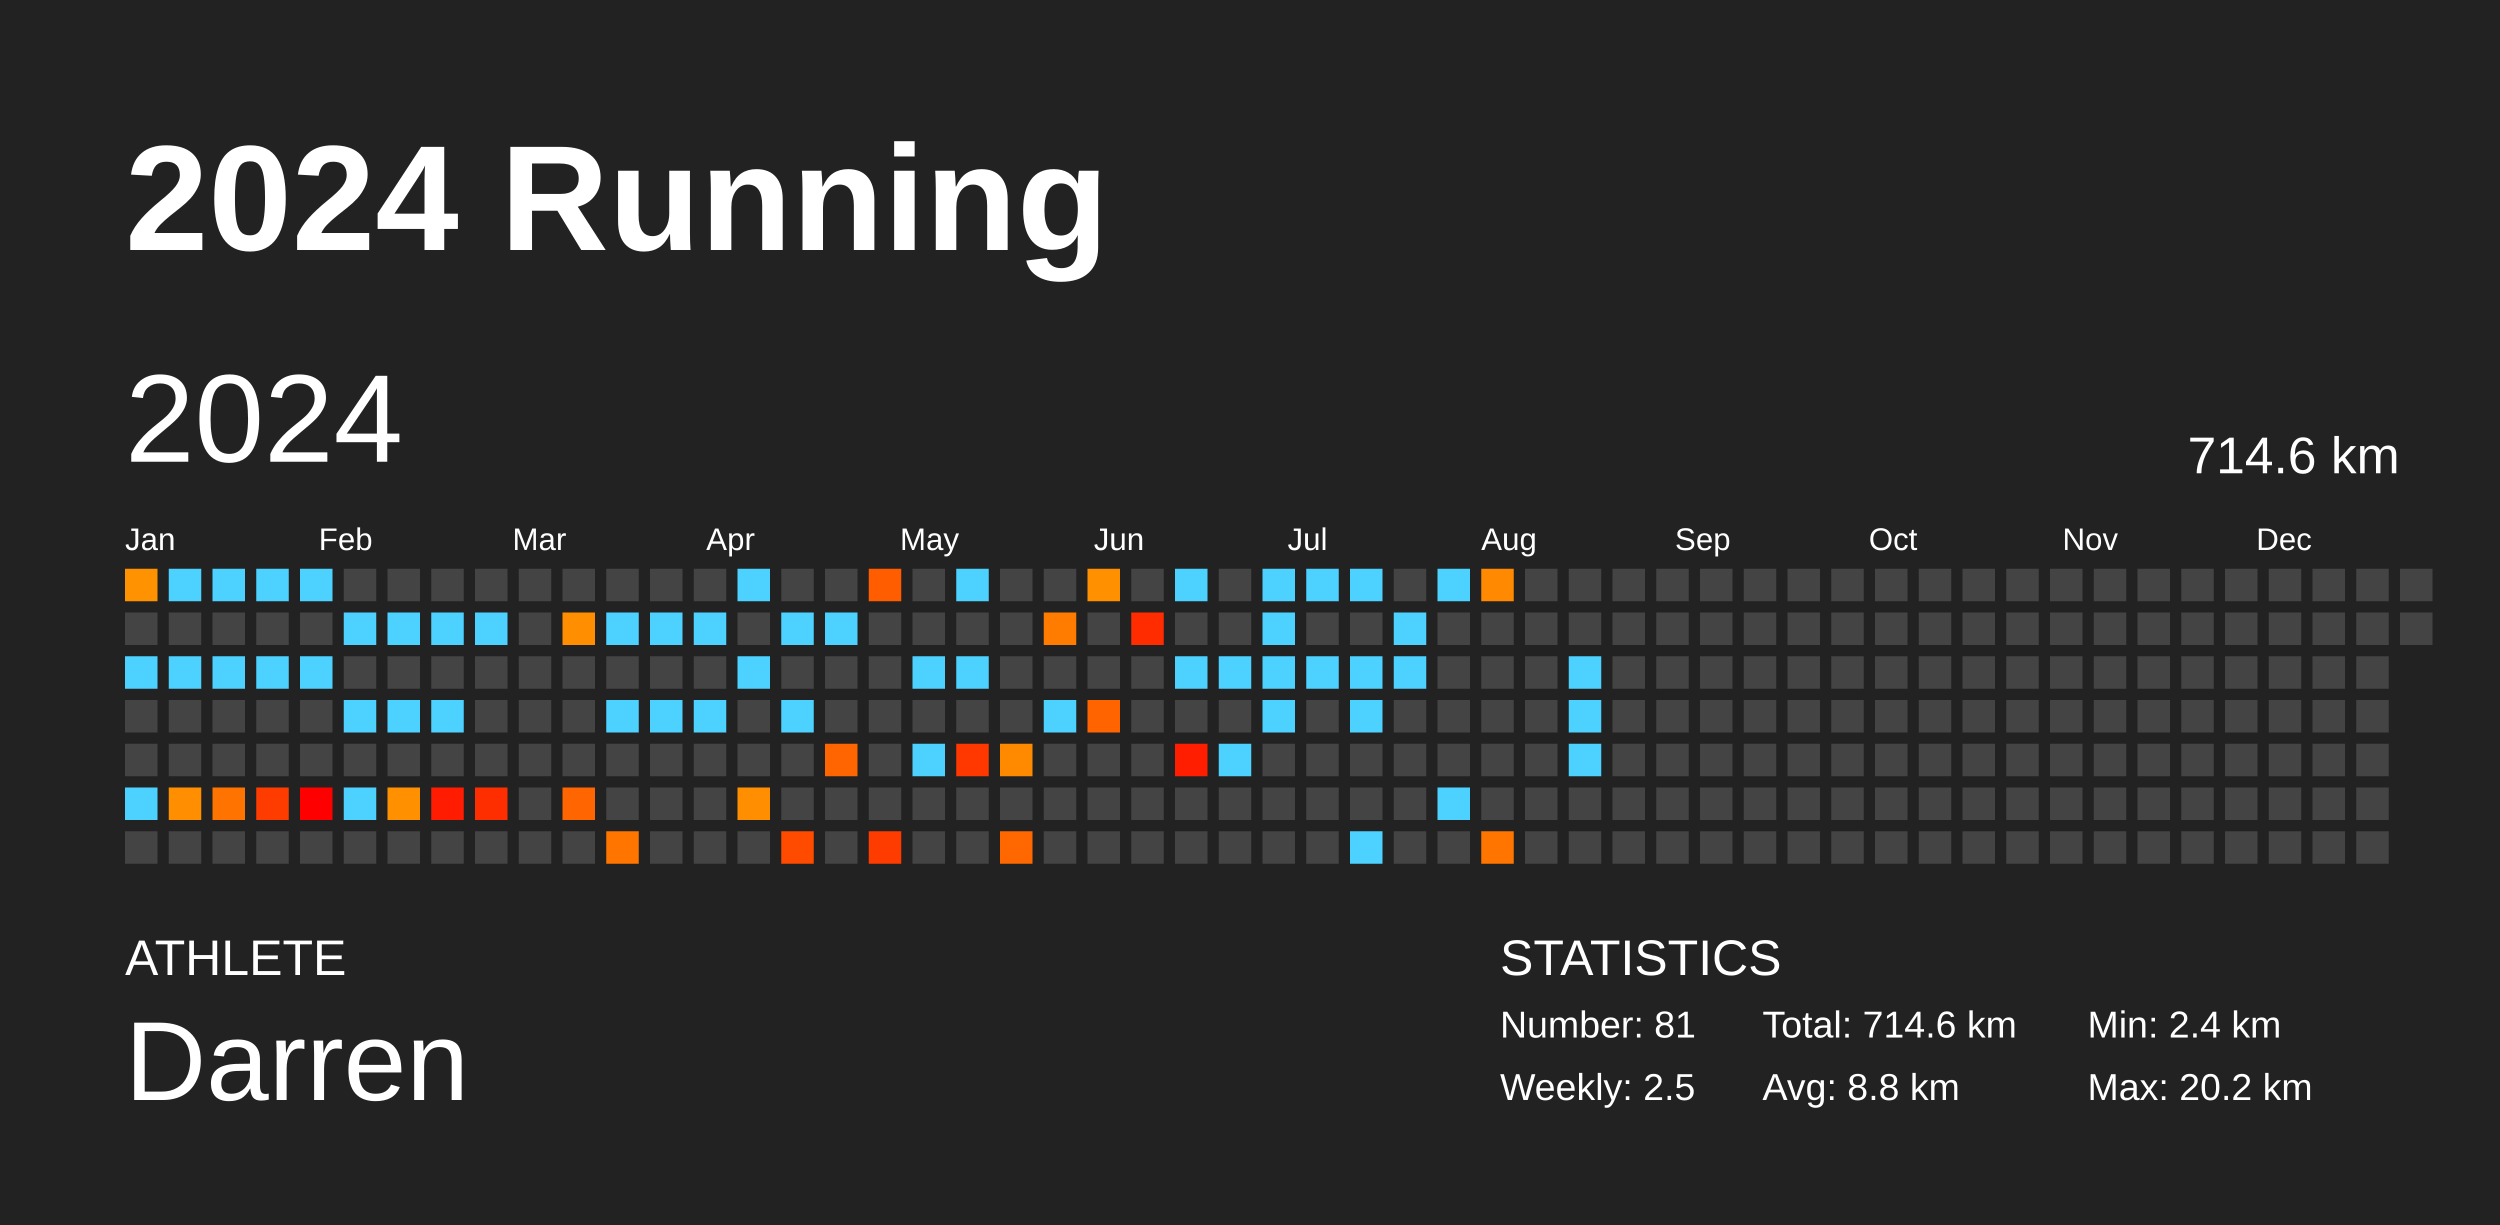
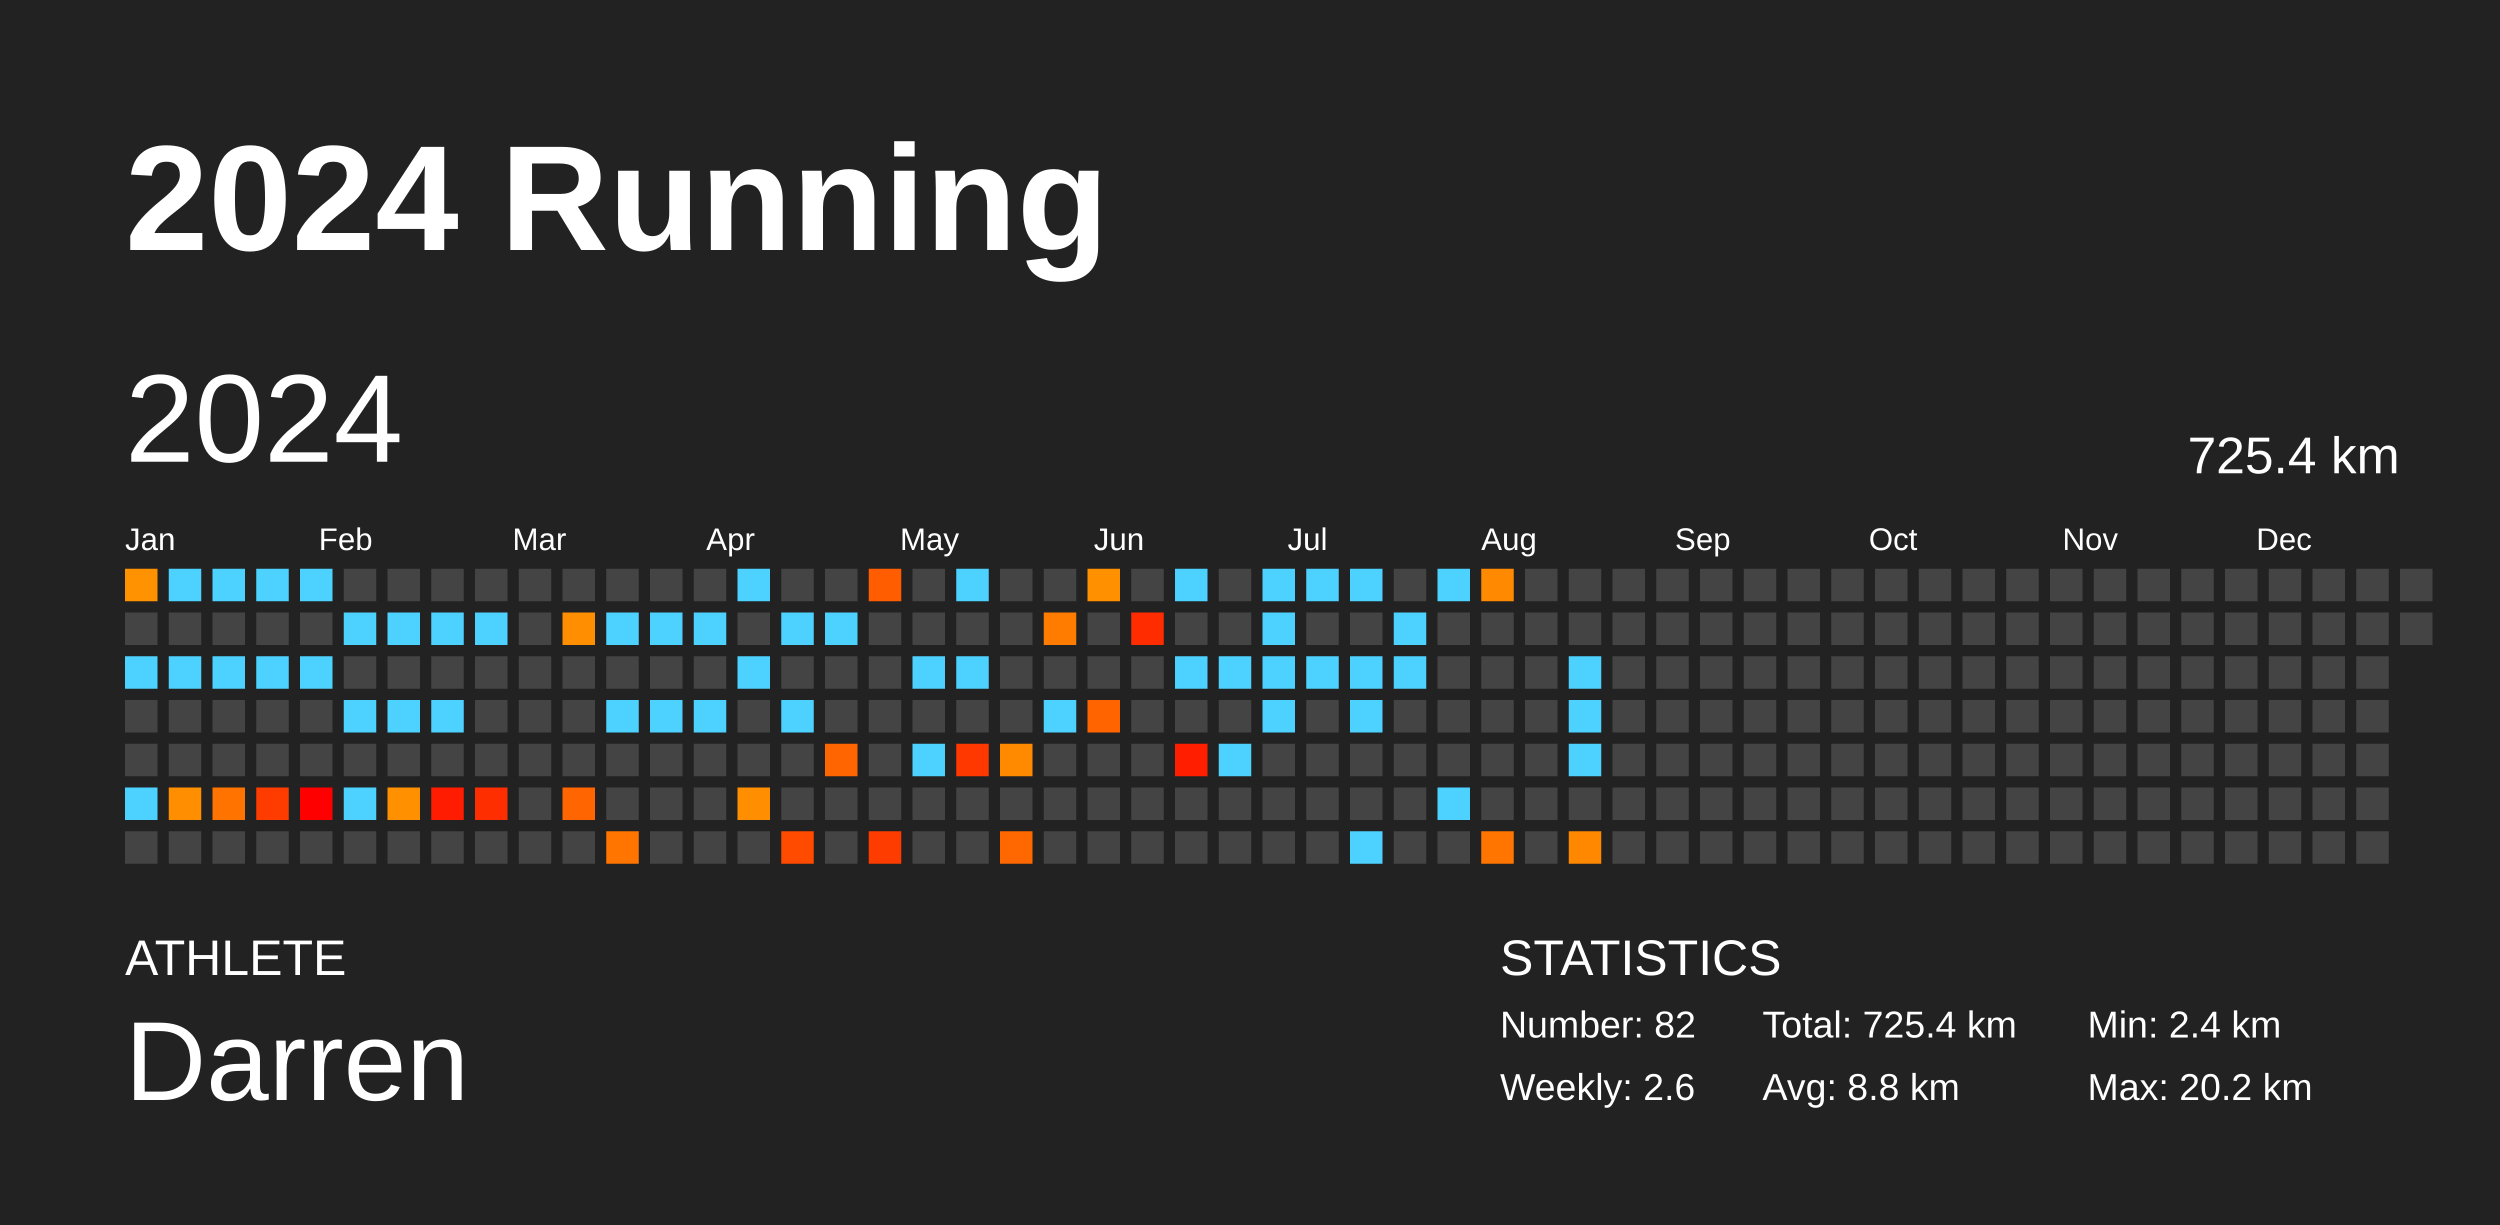
<svg xmlns="http://www.w3.org/2000/svg" baseProfile="full" height="98mm" version="1.1" viewBox="0,0,200,98" width="200mm">
  <defs />
  <rect fill="#222222" height="98" width="200" x="0" y="0" />
  <text fill="#FFFFFF" style="font-size:12px; font-family:Arial; font-weight:bold;" x="10" y="20">2024 Running</text>
  <text fill="#FFFFFF" style="font-size:4px; font-family:Arial" x="10" y="78">ATHLETE</text>
  <text fill="#FFFFFF" style="font-size:9px; font-family:Arial" x="10" y="88">Darren</text>
  <text fill="#FFFFFF" style="font-size:4px; font-family:Arial" x="120" y="78">STATISTICS</text>
-   <text fill="#FFFFFF" style="font-size:3px; font-family:Arial" x="120" y="83">Number: 81</text>
-   <text fill="#FFFFFF" style="font-size:3px; font-family:Arial" x="120" y="88">Weekly: 2.5</text>
-   <text fill="#FFFFFF" style="font-size:3px; font-family:Arial" x="141" y="83">Total: 714.6 km</text>
+   <text fill="#FFFFFF" style="font-size:3px; font-family:Arial" x="120" y="83">Number: 82</text>
+   <text fill="#FFFFFF" style="font-size:3px; font-family:Arial" x="120" y="88">Weekly: 2.6</text>
+   <text fill="#FFFFFF" style="font-size:3px; font-family:Arial" x="141" y="83">Total: 725.4 km</text>
  <text fill="#FFFFFF" style="font-size:3px; font-family:Arial" x="141" y="88">Avg: 8.8 km</text>
  <text fill="#FFFFFF" style="font-size:3px; font-family:Arial" x="167" y="83">Min: 2.4 km</text>
  <text fill="#FFFFFF" style="font-size:3px; font-family:Arial" x="167" y="88">Max: 20.2 km</text>
  <text dominant-baseline="hanging" fill="#FFFFFF" style="font-size:10.0px; font-family:Arial;" x="10" y="30">2024</text>
-   <text dominant-baseline="hanging" fill="#FFFFFF" style="font-size:4.125px; font-family:Arial;" x="175" y="35">714.6 km</text>
+   <text dominant-baseline="hanging" fill="#FFFFFF" style="font-size:4.125px; font-family:Arial;" x="175" y="35">725.4 km</text>
  <text fill="#FFFFFF" style="font-size:2.5px; font-family:Arial" x="10.0" y="44">Jan</text>
  <text fill="#FFFFFF" style="font-size:2.5px; font-family:Arial" x="25.5" y="44">Feb</text>
  <text fill="#FFFFFF" style="font-size:2.5px; font-family:Arial" x="41.0" y="44">Mar</text>
  <text fill="#FFFFFF" style="font-size:2.5px; font-family:Arial" x="56.5" y="44">Apr</text>
  <text fill="#FFFFFF" style="font-size:2.5px; font-family:Arial" x="72.0" y="44">May</text>
  <text fill="#FFFFFF" style="font-size:2.5px; font-family:Arial" x="87.5" y="44">Jun</text>
  <text fill="#FFFFFF" style="font-size:2.5px; font-family:Arial" x="103.0" y="44">Jul</text>
  <text fill="#FFFFFF" style="font-size:2.5px; font-family:Arial" x="118.5" y="44">Aug</text>
  <text fill="#FFFFFF" style="font-size:2.5px; font-family:Arial" x="134.0" y="44">Sep</text>
  <text fill="#FFFFFF" style="font-size:2.5px; font-family:Arial" x="149.5" y="44">Oct</text>
  <text fill="#FFFFFF" style="font-size:2.5px; font-family:Arial" x="165.0" y="44">Nov</text>
  <text fill="#FFFFFF" style="font-size:2.5px; font-family:Arial" x="180.5" y="44">Dec</text>
  <rect fill="#ff9200" height="2.6" width="2.6" x="10.0" y="45.5" />
  <rect fill="#444444" height="2.6" width="2.6" x="10.0" y="49.0" />
  <rect fill="#4dd2ff" height="2.6" width="2.6" x="10.0" y="52.5" />
  <rect fill="#444444" height="2.6" width="2.6" x="10.0" y="56.0" />
  <rect fill="#444444" height="2.6" width="2.6" x="10.0" y="59.5" />
  <rect fill="#4dd2ff" height="2.6" width="2.6" x="10.0" y="63.0" />
  <rect fill="#444444" height="2.6" width="2.6" x="10.0" y="66.5" />
  <rect fill="#4dd2ff" height="2.6" width="2.6" x="13.5" y="45.5" />
  <rect fill="#444444" height="2.6" width="2.6" x="13.5" y="49.0" />
  <rect fill="#4dd2ff" height="2.6" width="2.6" x="13.5" y="52.5" />
  <rect fill="#444444" height="2.6" width="2.6" x="13.5" y="56.0" />
  <rect fill="#444444" height="2.6" width="2.6" x="13.5" y="59.5" />
  <rect fill="#ff8f00" height="2.6" width="2.6" x="13.5" y="63.0" />
  <rect fill="#444444" height="2.6" width="2.6" x="13.5" y="66.5" />
  <rect fill="#4dd2ff" height="2.6" width="2.6" x="17.0" y="45.5" />
  <rect fill="#444444" height="2.6" width="2.6" x="17.0" y="49.0" />
  <rect fill="#4dd2ff" height="2.6" width="2.6" x="17.0" y="52.5" />
  <rect fill="#444444" height="2.6" width="2.6" x="17.0" y="56.0" />
  <rect fill="#444444" height="2.6" width="2.6" x="17.0" y="59.5" />
  <rect fill="#ff7300" height="2.6" width="2.6" x="17.0" y="63.0" />
  <rect fill="#444444" height="2.6" width="2.6" x="17.0" y="66.5" />
  <rect fill="#4dd2ff" height="2.6" width="2.6" x="20.5" y="45.5" />
  <rect fill="#444444" height="2.6" width="2.6" x="20.5" y="49.0" />
  <rect fill="#4dd2ff" height="2.6" width="2.6" x="20.5" y="52.5" />
  <rect fill="#444444" height="2.6" width="2.6" x="20.5" y="56.0" />
  <rect fill="#444444" height="2.6" width="2.6" x="20.5" y="59.5" />
  <rect fill="#ff3c00" height="2.6" width="2.6" x="20.5" y="63.0" />
  <rect fill="#444444" height="2.6" width="2.6" x="20.5" y="66.5" />
  <rect fill="#4dd2ff" height="2.6" width="2.6" x="24.0" y="45.5" />
  <rect fill="#444444" height="2.6" width="2.6" x="24.0" y="49.0" />
  <rect fill="#4dd2ff" height="2.6" width="2.6" x="24.0" y="52.5" />
  <rect fill="#444444" height="2.6" width="2.6" x="24.0" y="56.0" />
  <rect fill="#444444" height="2.6" width="2.6" x="24.0" y="59.5" />
  <rect fill="red" height="2.6" width="2.6" x="24.0" y="63.0" />
  <rect fill="#444444" height="2.6" width="2.6" x="24.0" y="66.5" />
  <rect fill="#444444" height="2.6" width="2.6" x="27.5" y="45.5" />
  <rect fill="#4dd2ff" height="2.6" width="2.6" x="27.5" y="49.0" />
  <rect fill="#444444" height="2.6" width="2.6" x="27.5" y="52.5" />
  <rect fill="#4dd2ff" height="2.6" width="2.6" x="27.5" y="56.0" />
  <rect fill="#444444" height="2.6" width="2.6" x="27.5" y="59.5" />
  <rect fill="#4dd2ff" height="2.6" width="2.6" x="27.5" y="63.0" />
  <rect fill="#444444" height="2.6" width="2.6" x="27.5" y="66.5" />
  <rect fill="#444444" height="2.6" width="2.6" x="31.0" y="45.5" />
  <rect fill="#4dd2ff" height="2.6" width="2.6" x="31.0" y="49.0" />
  <rect fill="#444444" height="2.6" width="2.6" x="31.0" y="52.5" />
  <rect fill="#4dd2ff" height="2.6" width="2.6" x="31.0" y="56.0" />
  <rect fill="#444444" height="2.6" width="2.6" x="31.0" y="59.5" />
  <rect fill="#ff9000" height="2.6" width="2.6" x="31.0" y="63.0" />
  <rect fill="#444444" height="2.6" width="2.6" x="31.0" y="66.5" />
  <rect fill="#444444" height="2.6" width="2.6" x="34.5" y="45.5" />
  <rect fill="#4dd2ff" height="2.6" width="2.6" x="34.5" y="49.0" />
  <rect fill="#444444" height="2.6" width="2.6" x="34.5" y="52.5" />
  <rect fill="#4dd2ff" height="2.6" width="2.6" x="34.5" y="56.0" />
  <rect fill="#444444" height="2.6" width="2.6" x="34.5" y="59.5" />
  <rect fill="#ff1c00" height="2.6" width="2.6" x="34.5" y="63.0" />
  <rect fill="#444444" height="2.6" width="2.6" x="34.5" y="66.5" />
  <rect fill="#444444" height="2.6" width="2.6" x="38.0" y="45.5" />
  <rect fill="#4dd2ff" height="2.6" width="2.6" x="38.0" y="49.0" />
  <rect fill="#444444" height="2.6" width="2.6" x="38.0" y="52.5" />
  <rect fill="#444444" height="2.6" width="2.6" x="38.0" y="56.0" />
  <rect fill="#444444" height="2.6" width="2.6" x="38.0" y="59.5" />
  <rect fill="#ff2e00" height="2.6" width="2.6" x="38.0" y="63.0" />
  <rect fill="#444444" height="2.6" width="2.6" x="38.0" y="66.5" />
  <rect fill="#444444" height="2.6" width="2.6" x="41.5" y="45.5" />
  <rect fill="#444444" height="2.6" width="2.6" x="41.5" y="49.0" />
  <rect fill="#444444" height="2.6" width="2.6" x="41.5" y="52.5" />
  <rect fill="#444444" height="2.6" width="2.6" x="41.5" y="56.0" />
  <rect fill="#444444" height="2.6" width="2.6" x="41.5" y="59.5" />
  <rect fill="#444444" height="2.6" width="2.6" x="41.5" y="63.0" />
  <rect fill="#444444" height="2.6" width="2.6" x="41.5" y="66.5" />
  <rect fill="#444444" height="2.6" width="2.6" x="45.0" y="45.5" />
  <rect fill="#ff8e00" height="2.6" width="2.6" x="45.0" y="49.0" />
  <rect fill="#444444" height="2.6" width="2.6" x="45.0" y="52.5" />
  <rect fill="#444444" height="2.6" width="2.6" x="45.0" y="56.0" />
  <rect fill="#444444" height="2.6" width="2.6" x="45.0" y="59.5" />
  <rect fill="#ff6500" height="2.6" width="2.6" x="45.0" y="63.0" />
  <rect fill="#444444" height="2.6" width="2.6" x="45.0" y="66.5" />
  <rect fill="#444444" height="2.6" width="2.6" x="48.5" y="45.5" />
  <rect fill="#4dd2ff" height="2.6" width="2.6" x="48.5" y="49.0" />
  <rect fill="#444444" height="2.6" width="2.6" x="48.5" y="52.5" />
  <rect fill="#4dd2ff" height="2.6" width="2.6" x="48.5" y="56.0" />
  <rect fill="#444444" height="2.6" width="2.6" x="48.5" y="59.5" />
  <rect fill="#444444" height="2.6" width="2.6" x="48.5" y="63.0" />
  <rect fill="#ff7500" height="2.6" width="2.6" x="48.5" y="66.5" />
  <rect fill="#444444" height="2.6" width="2.6" x="52.0" y="45.5" />
  <rect fill="#4dd2ff" height="2.6" width="2.6" x="52.0" y="49.0" />
  <rect fill="#444444" height="2.6" width="2.6" x="52.0" y="52.5" />
  <rect fill="#4dd2ff" height="2.6" width="2.6" x="52.0" y="56.0" />
  <rect fill="#444444" height="2.6" width="2.6" x="52.0" y="59.5" />
  <rect fill="#444444" height="2.6" width="2.6" x="52.0" y="63.0" />
  <rect fill="#444444" height="2.6" width="2.6" x="52.0" y="66.5" />
  <rect fill="#444444" height="2.6" width="2.6" x="55.5" y="45.5" />
  <rect fill="#4dd2ff" height="2.6" width="2.6" x="55.5" y="49.0" />
  <rect fill="#444444" height="2.6" width="2.6" x="55.5" y="52.5" />
  <rect fill="#4dd2ff" height="2.6" width="2.6" x="55.5" y="56.0" />
  <rect fill="#444444" height="2.6" width="2.6" x="55.5" y="59.5" />
  <rect fill="#444444" height="2.6" width="2.6" x="55.5" y="63.0" />
  <rect fill="#444444" height="2.6" width="2.6" x="55.5" y="66.5" />
  <rect fill="#4dd2ff" height="2.6" width="2.6" x="59.0" y="45.5" />
  <rect fill="#444444" height="2.6" width="2.6" x="59.0" y="49.0" />
  <rect fill="#4dd2ff" height="2.6" width="2.6" x="59.0" y="52.5" />
  <rect fill="#444444" height="2.6" width="2.6" x="59.0" y="56.0" />
  <rect fill="#444444" height="2.6" width="2.6" x="59.0" y="59.5" />
  <rect fill="#ff8f00" height="2.6" width="2.6" x="59.0" y="63.0" />
  <rect fill="#444444" height="2.6" width="2.6" x="59.0" y="66.5" />
  <rect fill="#444444" height="2.6" width="2.6" x="62.5" y="45.5" />
  <rect fill="#4dd2ff" height="2.6" width="2.6" x="62.5" y="49.0" />
  <rect fill="#444444" height="2.6" width="2.6" x="62.5" y="52.5" />
  <rect fill="#4dd2ff" height="2.6" width="2.6" x="62.5" y="56.0" />
  <rect fill="#444444" height="2.6" width="2.6" x="62.5" y="59.5" />
  <rect fill="#444444" height="2.6" width="2.6" x="62.5" y="63.0" />
  <rect fill="#ff4b00" height="2.6" width="2.6" x="62.5" y="66.5" />
  <rect fill="#444444" height="2.6" width="2.6" x="66.0" y="45.5" />
  <rect fill="#4dd2ff" height="2.6" width="2.6" x="66.0" y="49.0" />
  <rect fill="#444444" height="2.6" width="2.6" x="66.0" y="52.5" />
  <rect fill="#444444" height="2.6" width="2.6" x="66.0" y="56.0" />
  <rect fill="#ff6500" height="2.6" width="2.6" x="66.0" y="59.5" />
  <rect fill="#444444" height="2.6" width="2.6" x="66.0" y="63.0" />
  <rect fill="#444444" height="2.6" width="2.6" x="66.0" y="66.5" />
  <rect fill="#ff5d00" height="2.6" width="2.6" x="69.5" y="45.5" />
  <rect fill="#444444" height="2.6" width="2.6" x="69.5" y="49.0" />
  <rect fill="#444444" height="2.6" width="2.6" x="69.5" y="52.5" />
  <rect fill="#444444" height="2.6" width="2.6" x="69.5" y="56.0" />
  <rect fill="#444444" height="2.6" width="2.6" x="69.5" y="59.5" />
  <rect fill="#444444" height="2.6" width="2.6" x="69.5" y="63.0" />
  <rect fill="#ff3c00" height="2.6" width="2.6" x="69.5" y="66.5" />
  <rect fill="#444444" height="2.6" width="2.6" x="73.0" y="45.5" />
  <rect fill="#444444" height="2.6" width="2.6" x="73.0" y="49.0" />
  <rect fill="#4dd2ff" height="2.6" width="2.6" x="73.0" y="52.5" />
  <rect fill="#444444" height="2.6" width="2.6" x="73.0" y="56.0" />
  <rect fill="#4dd2ff" height="2.6" width="2.6" x="73.0" y="59.5" />
  <rect fill="#444444" height="2.6" width="2.6" x="73.0" y="63.0" />
  <rect fill="#444444" height="2.6" width="2.6" x="73.0" y="66.5" />
  <rect fill="#4dd2ff" height="2.6" width="2.6" x="76.5" y="45.5" />
  <rect fill="#444444" height="2.6" width="2.6" x="76.5" y="49.0" />
  <rect fill="#4dd2ff" height="2.6" width="2.6" x="76.5" y="52.5" />
  <rect fill="#444444" height="2.6" width="2.6" x="76.5" y="56.0" />
  <rect fill="#ff3800" height="2.6" width="2.6" x="76.5" y="59.5" />
  <rect fill="#444444" height="2.6" width="2.6" x="76.5" y="63.0" />
  <rect fill="#444444" height="2.6" width="2.6" x="76.5" y="66.5" />
  <rect fill="#444444" height="2.6" width="2.6" x="80.0" y="45.5" />
  <rect fill="#444444" height="2.6" width="2.6" x="80.0" y="49.0" />
  <rect fill="#444444" height="2.6" width="2.6" x="80.0" y="52.5" />
  <rect fill="#444444" height="2.6" width="2.6" x="80.0" y="56.0" />
  <rect fill="#ff8a00" height="2.6" width="2.6" x="80.0" y="59.5" />
  <rect fill="#444444" height="2.6" width="2.6" x="80.0" y="63.0" />
  <rect fill="#ff6700" height="2.6" width="2.6" x="80.0" y="66.5" />
  <rect fill="#444444" height="2.6" width="2.6" x="83.5" y="45.5" />
  <rect fill="#ff7c00" height="2.6" width="2.6" x="83.5" y="49.0" />
  <rect fill="#444444" height="2.6" width="2.6" x="83.5" y="52.5" />
  <rect fill="#4dd2ff" height="2.6" width="2.6" x="83.5" y="56.0" />
  <rect fill="#444444" height="2.6" width="2.6" x="83.5" y="59.5" />
  <rect fill="#444444" height="2.6" width="2.6" x="83.5" y="63.0" />
  <rect fill="#444444" height="2.6" width="2.6" x="83.5" y="66.5" />
  <rect fill="#ff9000" height="2.6" width="2.6" x="87.0" y="45.5" />
  <rect fill="#444444" height="2.6" width="2.6" x="87.0" y="49.0" />
  <rect fill="#444444" height="2.6" width="2.6" x="87.0" y="52.5" />
  <rect fill="#ff6400" height="2.6" width="2.6" x="87.0" y="56.0" />
  <rect fill="#444444" height="2.6" width="2.6" x="87.0" y="59.5" />
  <rect fill="#444444" height="2.6" width="2.6" x="87.0" y="63.0" />
  <rect fill="#444444" height="2.6" width="2.6" x="87.0" y="66.5" />
  <rect fill="#444444" height="2.6" width="2.6" x="90.5" y="45.5" />
  <rect fill="#ff2c00" height="2.6" width="2.6" x="90.5" y="49.0" />
  <rect fill="#444444" height="2.6" width="2.6" x="90.5" y="52.5" />
  <rect fill="#444444" height="2.6" width="2.6" x="90.5" y="56.0" />
  <rect fill="#444444" height="2.6" width="2.6" x="90.5" y="59.5" />
  <rect fill="#444444" height="2.6" width="2.6" x="90.5" y="63.0" />
  <rect fill="#444444" height="2.6" width="2.6" x="90.5" y="66.5" />
  <rect fill="#4dd2ff" height="2.6" width="2.6" x="94.0" y="45.5" />
  <rect fill="#444444" height="2.6" width="2.6" x="94.0" y="49.0" />
  <rect fill="#4dd2ff" height="2.6" width="2.6" x="94.0" y="52.5" />
  <rect fill="#444444" height="2.6" width="2.6" x="94.0" y="56.0" />
  <rect fill="#ff1e00" height="2.6" width="2.6" x="94.0" y="59.5" />
  <rect fill="#444444" height="2.6" width="2.6" x="94.0" y="63.0" />
  <rect fill="#444444" height="2.6" width="2.6" x="94.0" y="66.5" />
  <rect fill="#444444" height="2.6" width="2.6" x="97.5" y="45.5" />
  <rect fill="#444444" height="2.6" width="2.6" x="97.5" y="49.0" />
  <rect fill="#4dd2ff" height="2.6" width="2.6" x="97.5" y="52.5" />
  <rect fill="#444444" height="2.6" width="2.6" x="97.5" y="56.0" />
  <rect fill="#4dd2ff" height="2.6" width="2.6" x="97.5" y="59.5" />
  <rect fill="#444444" height="2.6" width="2.6" x="97.5" y="63.0" />
  <rect fill="#444444" height="2.6" width="2.6" x="97.5" y="66.5" />
  <rect fill="#4dd2ff" height="2.6" width="2.6" x="101.0" y="45.5" />
  <rect fill="#4dd2ff" height="2.6" width="2.6" x="101.0" y="49.0" />
  <rect fill="#4dd2ff" height="2.6" width="2.6" x="101.0" y="52.5" />
  <rect fill="#4dd2ff" height="2.6" width="2.6" x="101.0" y="56.0" />
  <rect fill="#444444" height="2.6" width="2.6" x="101.0" y="59.5" />
  <rect fill="#444444" height="2.6" width="2.6" x="101.0" y="63.0" />
  <rect fill="#444444" height="2.6" width="2.6" x="101.0" y="66.5" />
  <rect fill="#4dd2ff" height="2.6" width="2.6" x="104.5" y="45.5" />
  <rect fill="#444444" height="2.6" width="2.6" x="104.5" y="49.0" />
  <rect fill="#4dd2ff" height="2.6" width="2.6" x="104.5" y="52.5" />
  <rect fill="#444444" height="2.6" width="2.6" x="104.5" y="56.0" />
  <rect fill="#444444" height="2.6" width="2.6" x="104.5" y="59.5" />
  <rect fill="#444444" height="2.6" width="2.6" x="104.5" y="63.0" />
  <rect fill="#444444" height="2.6" width="2.6" x="104.5" y="66.5" />
  <rect fill="#4dd2ff" height="2.6" width="2.6" x="108.0" y="45.5" />
  <rect fill="#444444" height="2.6" width="2.6" x="108.0" y="49.0" />
  <rect fill="#4dd2ff" height="2.6" width="2.6" x="108.0" y="52.5" />
  <rect fill="#4dd2ff" height="2.6" width="2.6" x="108.0" y="56.0" />
  <rect fill="#444444" height="2.6" width="2.6" x="108.0" y="59.5" />
  <rect fill="#444444" height="2.6" width="2.6" x="108.0" y="63.0" />
  <rect fill="#4dd2ff" height="2.6" width="2.6" x="108.0" y="66.5" />
  <rect fill="#444444" height="2.6" width="2.6" x="111.5" y="45.5" />
  <rect fill="#4dd2ff" height="2.6" width="2.6" x="111.5" y="49.0" />
  <rect fill="#4dd2ff" height="2.6" width="2.6" x="111.5" y="52.5" />
  <rect fill="#444444" height="2.6" width="2.6" x="111.5" y="56.0" />
  <rect fill="#444444" height="2.6" width="2.6" x="111.5" y="59.5" />
  <rect fill="#444444" height="2.6" width="2.6" x="111.5" y="63.0" />
  <rect fill="#444444" height="2.6" width="2.6" x="111.5" y="66.5" />
  <rect fill="#4dd2ff" height="2.6" width="2.6" x="115.0" y="45.5" />
  <rect fill="#444444" height="2.6" width="2.6" x="115.0" y="49.0" />
  <rect fill="#444444" height="2.6" width="2.6" x="115.0" y="52.5" />
  <rect fill="#444444" height="2.6" width="2.6" x="115.0" y="56.0" />
  <rect fill="#444444" height="2.6" width="2.6" x="115.0" y="59.5" />
  <rect fill="#4dd2ff" height="2.6" width="2.6" x="115.0" y="63.0" />
  <rect fill="#444444" height="2.6" width="2.6" x="115.0" y="66.5" />
  <rect fill="#ff8900" height="2.6" width="2.6" x="118.5" y="45.5" />
  <rect fill="#444444" height="2.6" width="2.6" x="118.5" y="49.0" />
  <rect fill="#444444" height="2.6" width="2.6" x="118.5" y="52.5" />
  <rect fill="#444444" height="2.6" width="2.6" x="118.5" y="56.0" />
  <rect fill="#444444" height="2.6" width="2.6" x="118.5" y="59.5" />
  <rect fill="#444444" height="2.6" width="2.6" x="118.5" y="63.0" />
  <rect fill="#ff7500" height="2.6" width="2.6" x="118.5" y="66.5" />
  <rect fill="#444444" height="2.6" width="2.6" x="122.0" y="45.5" />
  <rect fill="#444444" height="2.6" width="2.6" x="122.0" y="49.0" />
  <rect fill="#444444" height="2.6" width="2.6" x="122.0" y="52.5" />
  <rect fill="#444444" height="2.6" width="2.6" x="122.0" y="56.0" />
  <rect fill="#444444" height="2.6" width="2.6" x="122.0" y="59.5" />
  <rect fill="#444444" height="2.6" width="2.6" x="122.0" y="63.0" />
  <rect fill="#444444" height="2.6" width="2.6" x="122.0" y="66.5" />
  <rect fill="#444444" height="2.6" width="2.6" x="125.5" y="45.5" />
  <rect fill="#444444" height="2.6" width="2.6" x="125.5" y="49.0" />
  <rect fill="#4dd2ff" height="2.6" width="2.6" x="125.5" y="52.5" />
  <rect fill="#4dd2ff" height="2.6" width="2.6" x="125.5" y="56.0" />
  <rect fill="#4dd2ff" height="2.6" width="2.6" x="125.5" y="59.5" />
  <rect fill="#444444" height="2.6" width="2.6" x="125.5" y="63.0" />
-   <rect fill="#444444" height="2.6" width="2.6" x="125.5" y="66.5" />
+   <rect fill="#ff8800" height="2.6" width="2.6" x="125.5" y="66.5" />
  <rect fill="#444444" height="2.6" width="2.6" x="129.0" y="45.5" />
  <rect fill="#444444" height="2.6" width="2.6" x="129.0" y="49.0" />
  <rect fill="#444444" height="2.6" width="2.6" x="129.0" y="52.5" />
  <rect fill="#444444" height="2.6" width="2.6" x="129.0" y="56.0" />
  <rect fill="#444444" height="2.6" width="2.6" x="129.0" y="59.5" />
  <rect fill="#444444" height="2.6" width="2.6" x="129.0" y="63.0" />
  <rect fill="#444444" height="2.6" width="2.6" x="129.0" y="66.5" />
  <rect fill="#444444" height="2.6" width="2.6" x="132.5" y="45.5" />
  <rect fill="#444444" height="2.6" width="2.6" x="132.5" y="49.0" />
  <rect fill="#444444" height="2.6" width="2.6" x="132.5" y="52.5" />
  <rect fill="#444444" height="2.6" width="2.6" x="132.5" y="56.0" />
  <rect fill="#444444" height="2.6" width="2.6" x="132.5" y="59.5" />
  <rect fill="#444444" height="2.6" width="2.6" x="132.5" y="63.0" />
  <rect fill="#444444" height="2.6" width="2.6" x="132.5" y="66.5" />
  <rect fill="#444444" height="2.6" width="2.6" x="136.0" y="45.5" />
  <rect fill="#444444" height="2.6" width="2.6" x="136.0" y="49.0" />
  <rect fill="#444444" height="2.6" width="2.6" x="136.0" y="52.5" />
  <rect fill="#444444" height="2.6" width="2.6" x="136.0" y="56.0" />
  <rect fill="#444444" height="2.6" width="2.6" x="136.0" y="59.5" />
  <rect fill="#444444" height="2.6" width="2.6" x="136.0" y="63.0" />
  <rect fill="#444444" height="2.6" width="2.6" x="136.0" y="66.5" />
  <rect fill="#444444" height="2.6" width="2.6" x="139.5" y="45.5" />
  <rect fill="#444444" height="2.6" width="2.6" x="139.5" y="49.0" />
  <rect fill="#444444" height="2.6" width="2.6" x="139.5" y="52.5" />
  <rect fill="#444444" height="2.6" width="2.6" x="139.5" y="56.0" />
  <rect fill="#444444" height="2.6" width="2.6" x="139.5" y="59.5" />
  <rect fill="#444444" height="2.6" width="2.6" x="139.5" y="63.0" />
  <rect fill="#444444" height="2.6" width="2.6" x="139.5" y="66.5" />
  <rect fill="#444444" height="2.6" width="2.6" x="143.0" y="45.5" />
  <rect fill="#444444" height="2.6" width="2.6" x="143.0" y="49.0" />
  <rect fill="#444444" height="2.6" width="2.6" x="143.0" y="52.5" />
  <rect fill="#444444" height="2.6" width="2.6" x="143.0" y="56.0" />
  <rect fill="#444444" height="2.6" width="2.6" x="143.0" y="59.5" />
  <rect fill="#444444" height="2.6" width="2.6" x="143.0" y="63.0" />
  <rect fill="#444444" height="2.6" width="2.6" x="143.0" y="66.5" />
  <rect fill="#444444" height="2.6" width="2.6" x="146.5" y="45.5" />
  <rect fill="#444444" height="2.6" width="2.6" x="146.5" y="49.0" />
  <rect fill="#444444" height="2.6" width="2.6" x="146.5" y="52.5" />
  <rect fill="#444444" height="2.6" width="2.6" x="146.5" y="56.0" />
  <rect fill="#444444" height="2.6" width="2.6" x="146.5" y="59.5" />
  <rect fill="#444444" height="2.6" width="2.6" x="146.5" y="63.0" />
  <rect fill="#444444" height="2.6" width="2.6" x="146.5" y="66.5" />
  <rect fill="#444444" height="2.6" width="2.6" x="150.0" y="45.5" />
  <rect fill="#444444" height="2.6" width="2.6" x="150.0" y="49.0" />
  <rect fill="#444444" height="2.6" width="2.6" x="150.0" y="52.5" />
  <rect fill="#444444" height="2.6" width="2.6" x="150.0" y="56.0" />
  <rect fill="#444444" height="2.6" width="2.6" x="150.0" y="59.5" />
  <rect fill="#444444" height="2.6" width="2.6" x="150.0" y="63.0" />
  <rect fill="#444444" height="2.6" width="2.6" x="150.0" y="66.5" />
  <rect fill="#444444" height="2.6" width="2.6" x="153.5" y="45.5" />
  <rect fill="#444444" height="2.6" width="2.6" x="153.5" y="49.0" />
  <rect fill="#444444" height="2.6" width="2.6" x="153.5" y="52.5" />
  <rect fill="#444444" height="2.6" width="2.6" x="153.5" y="56.0" />
  <rect fill="#444444" height="2.6" width="2.6" x="153.5" y="59.5" />
  <rect fill="#444444" height="2.6" width="2.6" x="153.5" y="63.0" />
  <rect fill="#444444" height="2.6" width="2.6" x="153.5" y="66.5" />
  <rect fill="#444444" height="2.6" width="2.6" x="157.0" y="45.5" />
  <rect fill="#444444" height="2.6" width="2.6" x="157.0" y="49.0" />
  <rect fill="#444444" height="2.6" width="2.6" x="157.0" y="52.5" />
  <rect fill="#444444" height="2.6" width="2.6" x="157.0" y="56.0" />
  <rect fill="#444444" height="2.6" width="2.6" x="157.0" y="59.5" />
  <rect fill="#444444" height="2.6" width="2.6" x="157.0" y="63.0" />
  <rect fill="#444444" height="2.6" width="2.6" x="157.0" y="66.5" />
  <rect fill="#444444" height="2.6" width="2.6" x="160.5" y="45.5" />
  <rect fill="#444444" height="2.6" width="2.6" x="160.5" y="49.0" />
  <rect fill="#444444" height="2.6" width="2.6" x="160.5" y="52.5" />
  <rect fill="#444444" height="2.6" width="2.6" x="160.5" y="56.0" />
  <rect fill="#444444" height="2.6" width="2.6" x="160.5" y="59.5" />
  <rect fill="#444444" height="2.6" width="2.6" x="160.5" y="63.0" />
  <rect fill="#444444" height="2.6" width="2.6" x="160.5" y="66.5" />
  <rect fill="#444444" height="2.6" width="2.6" x="164.0" y="45.5" />
  <rect fill="#444444" height="2.6" width="2.6" x="164.0" y="49.0" />
  <rect fill="#444444" height="2.6" width="2.6" x="164.0" y="52.5" />
  <rect fill="#444444" height="2.6" width="2.6" x="164.0" y="56.0" />
  <rect fill="#444444" height="2.6" width="2.6" x="164.0" y="59.5" />
  <rect fill="#444444" height="2.6" width="2.6" x="164.0" y="63.0" />
  <rect fill="#444444" height="2.6" width="2.6" x="164.0" y="66.5" />
  <rect fill="#444444" height="2.6" width="2.6" x="167.5" y="45.5" />
  <rect fill="#444444" height="2.6" width="2.6" x="167.5" y="49.0" />
  <rect fill="#444444" height="2.6" width="2.6" x="167.5" y="52.5" />
  <rect fill="#444444" height="2.6" width="2.6" x="167.5" y="56.0" />
  <rect fill="#444444" height="2.6" width="2.6" x="167.5" y="59.5" />
  <rect fill="#444444" height="2.6" width="2.6" x="167.5" y="63.0" />
  <rect fill="#444444" height="2.6" width="2.6" x="167.5" y="66.5" />
  <rect fill="#444444" height="2.6" width="2.6" x="171.0" y="45.5" />
  <rect fill="#444444" height="2.6" width="2.6" x="171.0" y="49.0" />
  <rect fill="#444444" height="2.6" width="2.6" x="171.0" y="52.5" />
  <rect fill="#444444" height="2.6" width="2.6" x="171.0" y="56.0" />
  <rect fill="#444444" height="2.6" width="2.6" x="171.0" y="59.5" />
  <rect fill="#444444" height="2.6" width="2.6" x="171.0" y="63.0" />
  <rect fill="#444444" height="2.6" width="2.6" x="171.0" y="66.5" />
  <rect fill="#444444" height="2.6" width="2.6" x="174.5" y="45.5" />
  <rect fill="#444444" height="2.6" width="2.6" x="174.5" y="49.0" />
  <rect fill="#444444" height="2.6" width="2.6" x="174.5" y="52.5" />
  <rect fill="#444444" height="2.6" width="2.6" x="174.5" y="56.0" />
  <rect fill="#444444" height="2.6" width="2.6" x="174.5" y="59.5" />
  <rect fill="#444444" height="2.6" width="2.6" x="174.5" y="63.0" />
  <rect fill="#444444" height="2.6" width="2.6" x="174.5" y="66.5" />
  <rect fill="#444444" height="2.6" width="2.6" x="178.0" y="45.5" />
  <rect fill="#444444" height="2.6" width="2.6" x="178.0" y="49.0" />
  <rect fill="#444444" height="2.6" width="2.6" x="178.0" y="52.5" />
  <rect fill="#444444" height="2.6" width="2.6" x="178.0" y="56.0" />
  <rect fill="#444444" height="2.6" width="2.6" x="178.0" y="59.5" />
  <rect fill="#444444" height="2.6" width="2.6" x="178.0" y="63.0" />
  <rect fill="#444444" height="2.6" width="2.6" x="178.0" y="66.5" />
  <rect fill="#444444" height="2.6" width="2.6" x="181.5" y="45.5" />
  <rect fill="#444444" height="2.6" width="2.6" x="181.5" y="49.0" />
  <rect fill="#444444" height="2.6" width="2.6" x="181.5" y="52.5" />
  <rect fill="#444444" height="2.6" width="2.6" x="181.5" y="56.0" />
  <rect fill="#444444" height="2.6" width="2.6" x="181.5" y="59.5" />
  <rect fill="#444444" height="2.6" width="2.6" x="181.5" y="63.0" />
  <rect fill="#444444" height="2.6" width="2.6" x="181.5" y="66.5" />
  <rect fill="#444444" height="2.6" width="2.6" x="185.0" y="45.5" />
  <rect fill="#444444" height="2.6" width="2.6" x="185.0" y="49.0" />
  <rect fill="#444444" height="2.6" width="2.6" x="185.0" y="52.5" />
  <rect fill="#444444" height="2.6" width="2.6" x="185.0" y="56.0" />
  <rect fill="#444444" height="2.6" width="2.6" x="185.0" y="59.5" />
  <rect fill="#444444" height="2.6" width="2.6" x="185.0" y="63.0" />
  <rect fill="#444444" height="2.6" width="2.6" x="185.0" y="66.5" />
  <rect fill="#444444" height="2.6" width="2.6" x="188.5" y="45.5" />
  <rect fill="#444444" height="2.6" width="2.6" x="188.5" y="49.0" />
  <rect fill="#444444" height="2.6" width="2.6" x="188.5" y="52.5" />
  <rect fill="#444444" height="2.6" width="2.6" x="188.5" y="56.0" />
  <rect fill="#444444" height="2.6" width="2.6" x="188.5" y="59.5" />
  <rect fill="#444444" height="2.6" width="2.6" x="188.5" y="63.0" />
  <rect fill="#444444" height="2.6" width="2.6" x="188.5" y="66.5" />
  <rect fill="#444444" height="2.6" width="2.6" x="192.0" y="45.5" />
  <rect fill="#444444" height="2.6" width="2.6" x="192.0" y="49.0" />
</svg>
